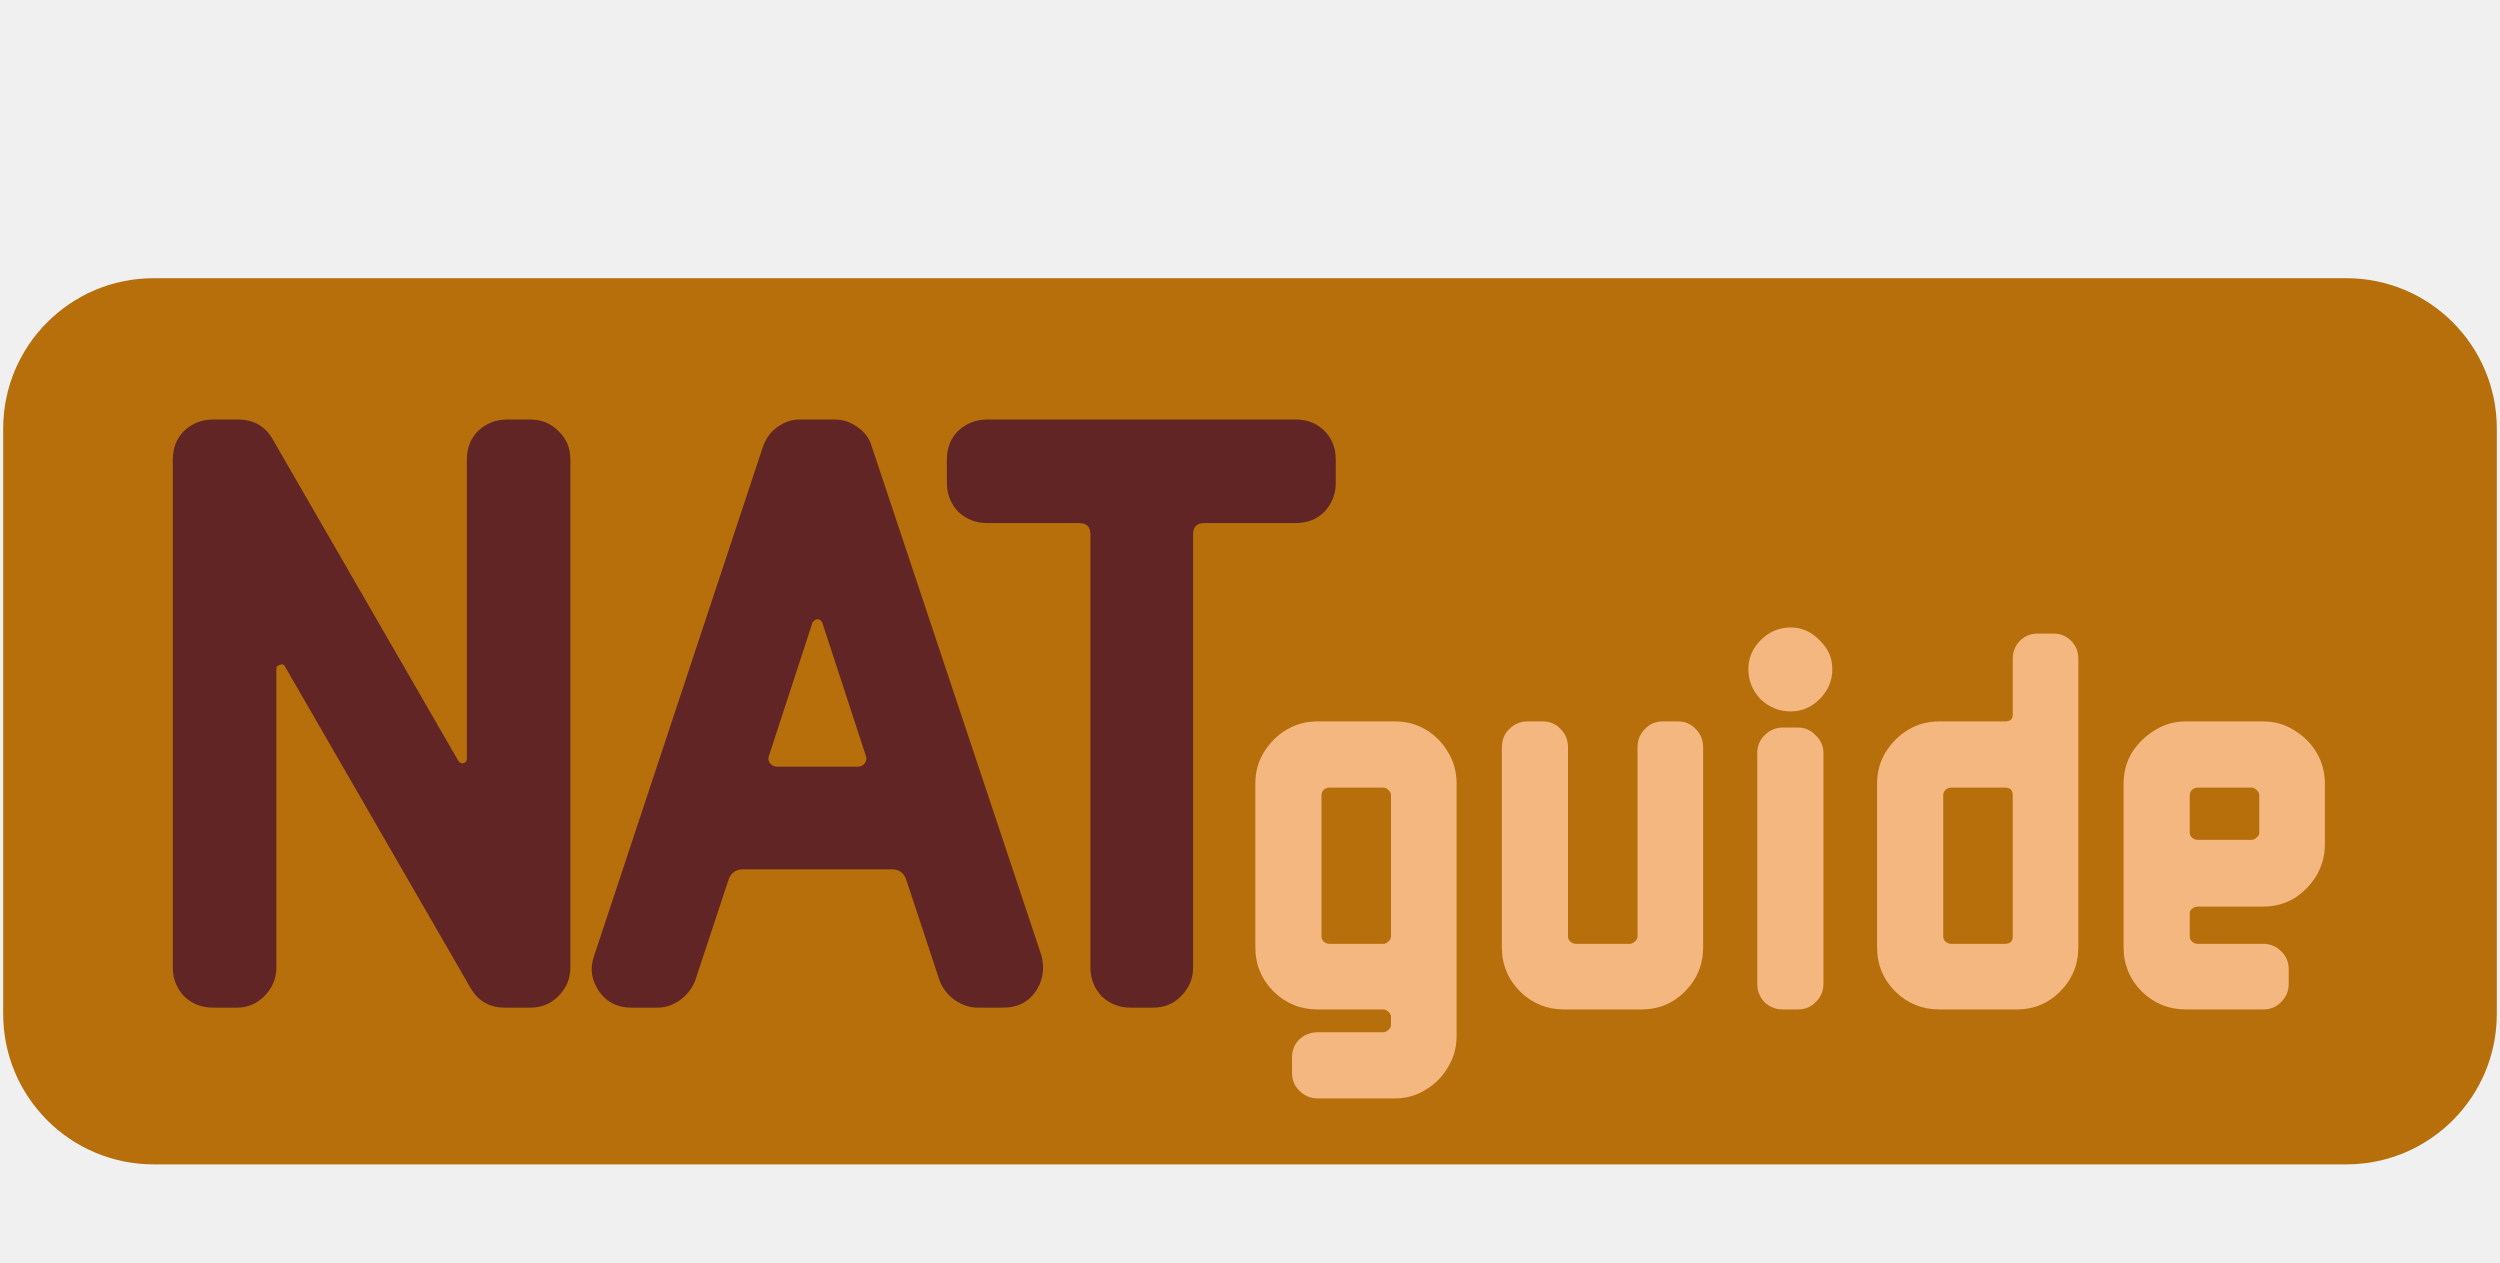
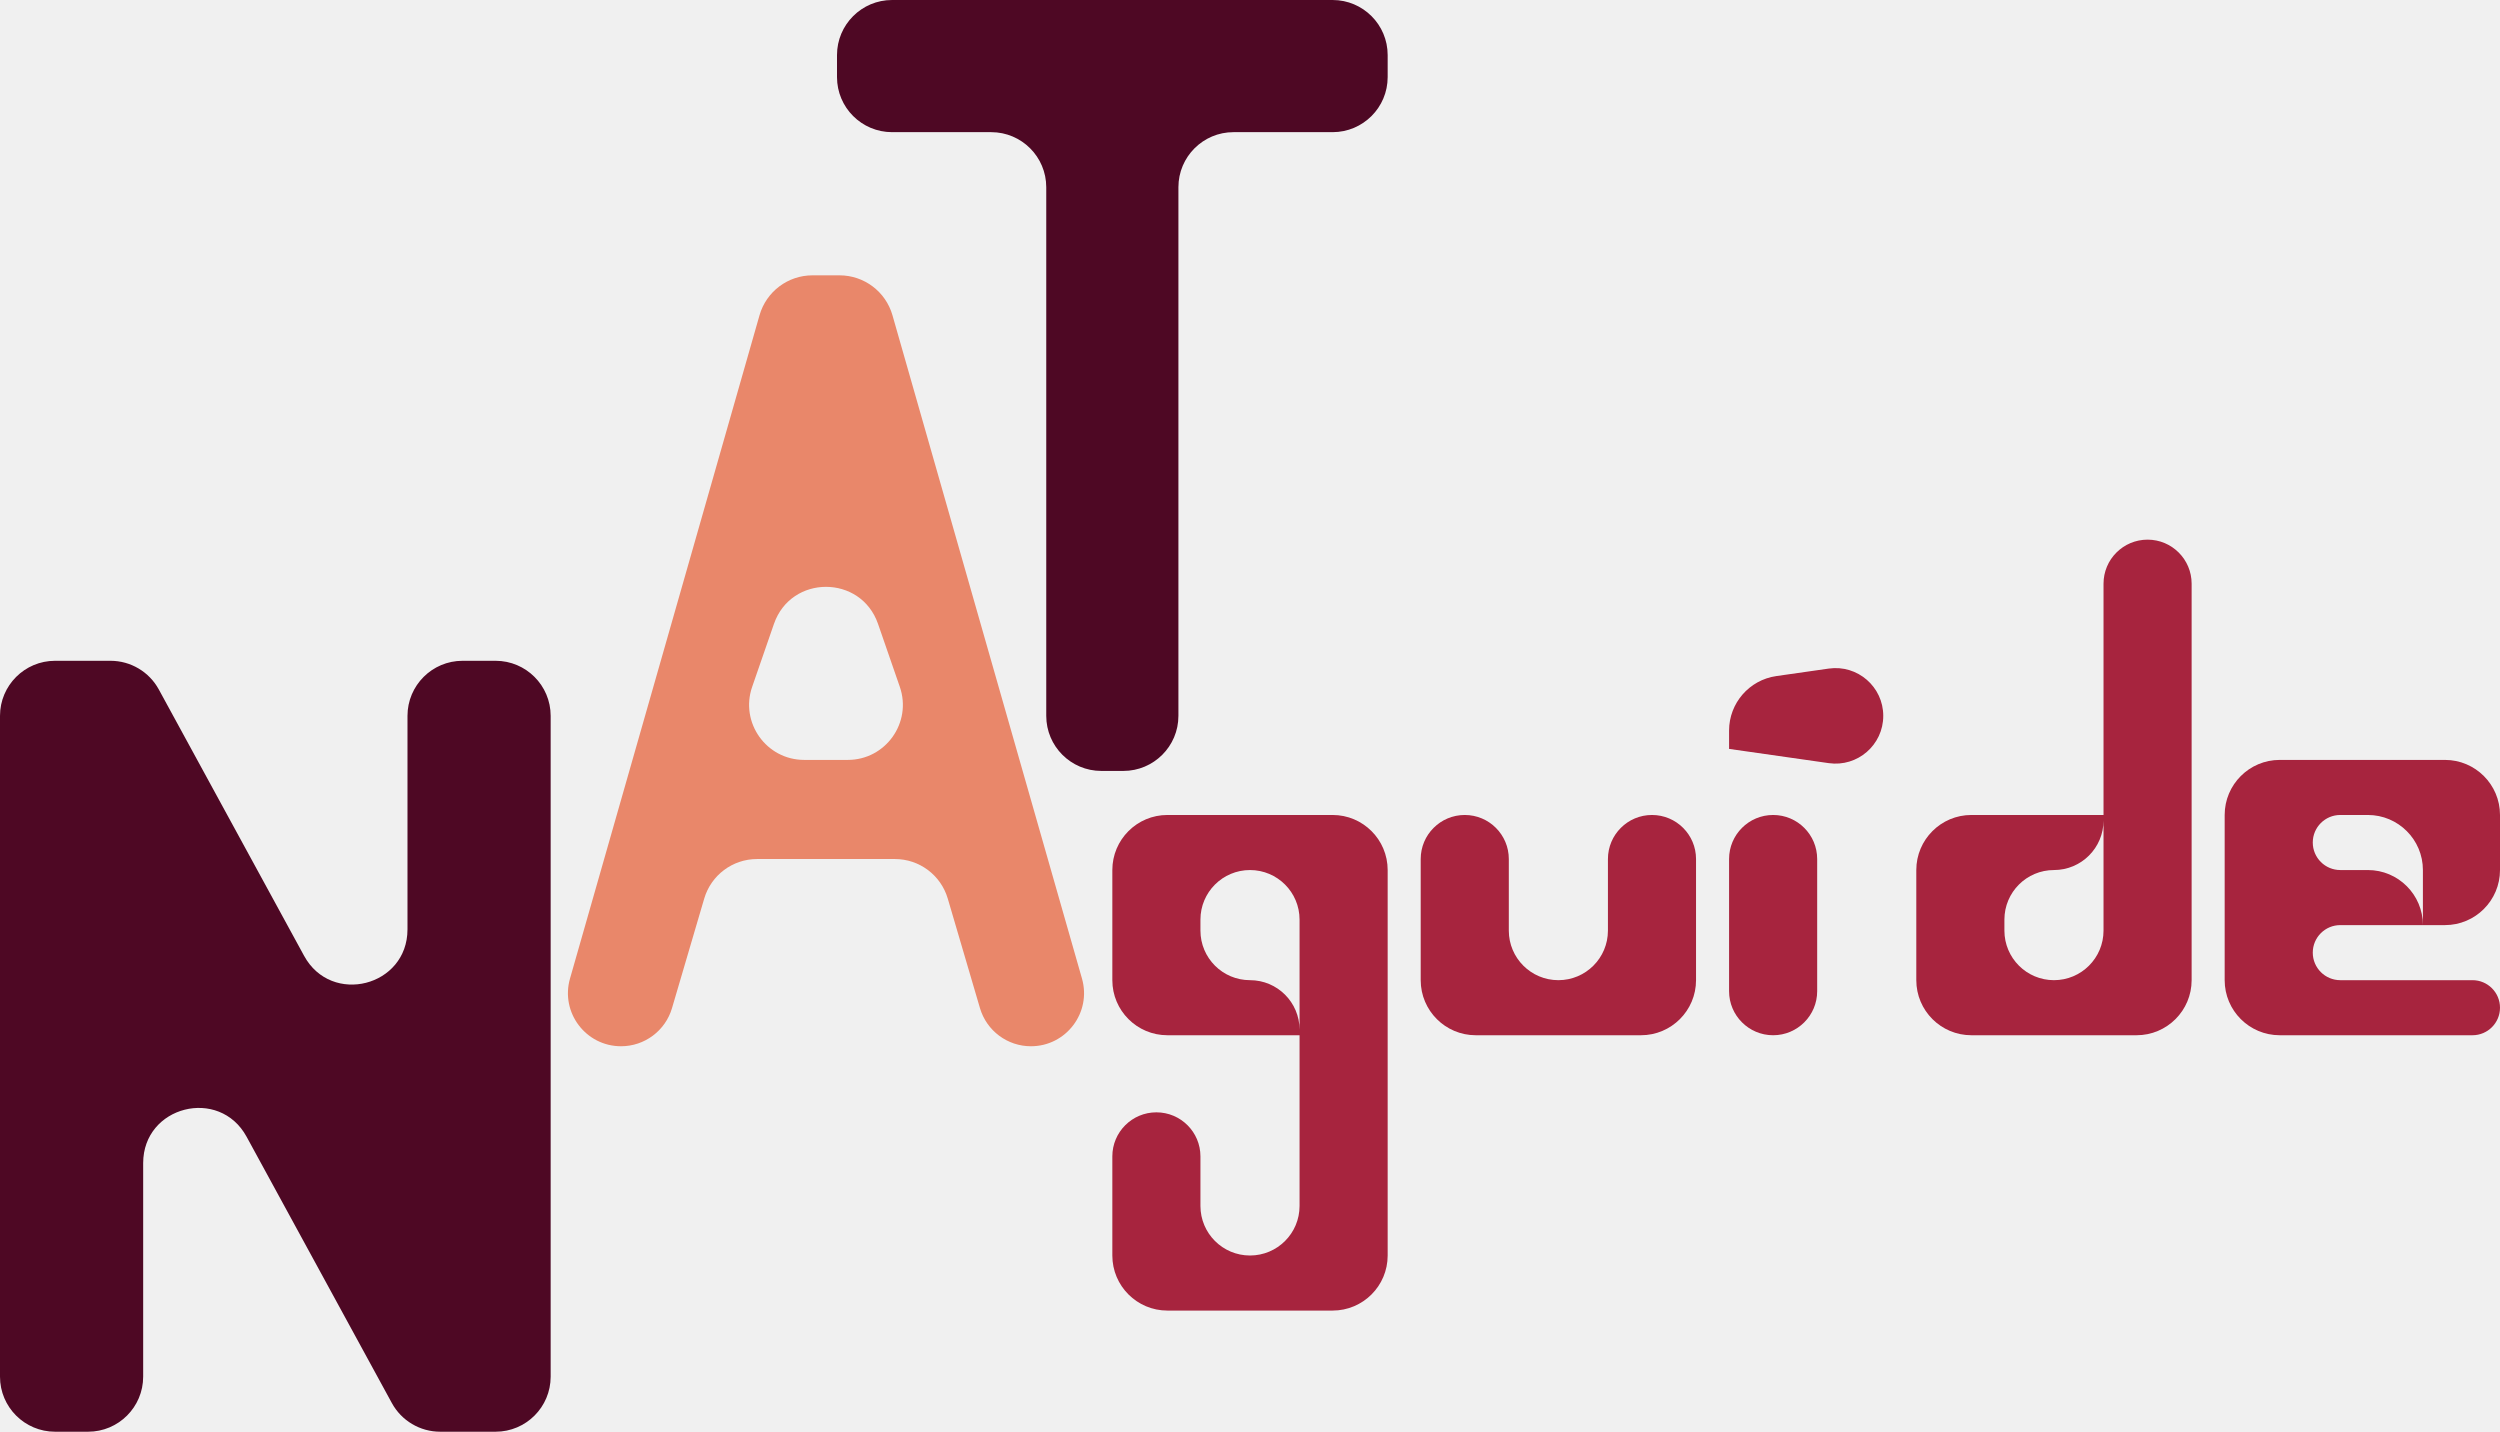
- <svg xmlns="http://www.w3.org/2000/svg" width="392" height="198" viewBox="0 0 392 198" fill="none">
-   <g clip-path="url(#clip0_32_68)">
-     <rect x="0.5" y="43.624" width="391" height="138.95" rx="23.587" fill="#B66F0B" />
-     <path d="M228.397 162.466C228.397 164.21 227.961 165.809 227.09 167.262C226.218 168.773 225.055 169.964 223.602 170.836C222.149 171.766 220.522 172.231 218.72 172.231H206.601C205.497 172.231 204.537 171.824 203.724 171.011C202.968 170.255 202.59 169.325 202.59 168.221V165.779C202.59 164.675 202.968 163.745 203.724 162.99C204.537 162.234 205.497 161.856 206.601 161.856H216.889C217.179 161.856 217.441 161.74 217.673 161.507C217.964 161.275 218.109 161.013 218.109 160.723V159.415C218.109 159.124 217.964 158.863 217.673 158.63C217.441 158.398 217.179 158.281 216.889 158.281H206.601C203.927 158.281 201.631 157.352 199.713 155.492C197.795 153.573 196.836 151.249 196.836 148.517V122.884C196.836 121.082 197.272 119.455 198.144 118.002C199.074 116.49 200.265 115.299 201.718 114.427C203.172 113.555 204.799 113.119 206.601 113.119H218.72C220.522 113.119 222.149 113.555 223.602 114.427C225.055 115.299 226.218 116.49 227.09 118.002C227.961 119.455 228.397 121.082 228.397 122.884V162.466ZM218.109 146.86V124.715C218.109 124.366 217.964 124.076 217.673 123.843C217.441 123.611 217.179 123.494 216.889 123.494H208.432C208.141 123.494 207.851 123.611 207.56 123.843C207.327 124.076 207.211 124.366 207.211 124.715V146.86C207.211 147.151 207.327 147.412 207.56 147.645C207.851 147.877 208.141 147.994 208.432 147.994H216.889C217.179 147.994 217.441 147.877 217.673 147.645C217.964 147.412 218.109 147.151 218.109 146.86ZM267.052 148.517C267.052 151.249 266.093 153.573 264.175 155.492C262.315 157.352 260.048 158.281 257.374 158.281H245.256C242.582 158.281 240.286 157.352 238.368 155.492C236.45 153.573 235.491 151.249 235.491 148.517V117.217C235.491 116.055 235.869 115.095 236.624 114.34C237.438 113.526 238.397 113.119 239.501 113.119H241.942C243.047 113.119 243.977 113.526 244.732 114.34C245.488 115.095 245.866 116.055 245.866 117.217V146.86C245.866 147.151 245.982 147.412 246.215 147.645C246.505 147.877 246.796 147.994 247.086 147.994H255.543C255.834 147.994 256.096 147.877 256.328 147.645C256.619 147.412 256.764 147.151 256.764 146.86V117.217C256.764 116.055 257.142 115.095 257.897 114.34C258.653 113.526 259.583 113.119 260.687 113.119H263.129C264.233 113.119 265.163 113.526 265.919 114.34C266.674 115.095 267.052 116.055 267.052 117.217V148.517ZM287.31 104.924C287.31 106.726 286.642 108.295 285.305 109.632C284.026 110.911 282.515 111.55 280.771 111.55C278.97 111.55 277.4 110.911 276.063 109.632C274.785 108.295 274.145 106.726 274.145 104.924C274.145 103.18 274.785 101.669 276.063 100.39C277.4 99.053 278.97 98.385 280.771 98.385C282.515 98.385 284.026 99.053 285.305 100.39C286.642 101.669 287.31 103.18 287.31 104.924ZM285.915 154.271C285.915 155.375 285.509 156.334 284.695 157.148C283.939 157.904 283.009 158.281 281.905 158.281H279.551C278.447 158.281 277.487 157.904 276.674 157.148C275.918 156.334 275.54 155.375 275.54 154.271V118.089C275.54 116.984 275.918 116.055 276.674 115.299C277.487 114.485 278.447 114.078 279.551 114.078H281.905C283.009 114.078 283.939 114.485 284.695 115.299C285.509 116.055 285.915 116.984 285.915 118.089V154.271ZM325.885 148.517C325.885 151.249 324.926 153.573 323.008 155.492C321.148 157.352 318.881 158.281 316.208 158.281H304.089C301.415 158.281 299.119 157.352 297.201 155.492C295.283 153.573 294.324 151.249 294.324 148.517V122.884C294.324 121.082 294.76 119.455 295.632 118.002C296.562 116.49 297.753 115.299 299.206 114.427C300.66 113.555 302.287 113.119 304.089 113.119H314.377C315.191 113.119 315.597 112.771 315.597 112.073V103.354C315.597 102.192 315.975 101.233 316.731 100.477C317.486 99.722 318.416 99.344 319.521 99.344H321.962C323.066 99.344 323.996 99.722 324.752 100.477C325.508 101.233 325.885 102.192 325.885 103.354V148.517ZM315.597 146.86V124.715C315.597 123.901 315.191 123.494 314.377 123.494H305.92C305.629 123.494 305.339 123.611 305.048 123.843C304.815 124.076 304.699 124.366 304.699 124.715V146.86C304.699 147.151 304.815 147.412 305.048 147.645C305.339 147.877 305.629 147.994 305.92 147.994H314.377C315.191 147.994 315.597 147.616 315.597 146.86ZM364.54 132.387C364.54 134.131 364.104 135.758 363.232 137.27C362.36 138.723 361.198 139.914 359.745 140.844C358.292 141.716 356.664 142.152 354.862 142.152H344.574C344.284 142.152 343.993 142.268 343.703 142.501C343.47 142.675 343.354 142.908 343.354 143.198V146.86C343.354 147.151 343.47 147.412 343.703 147.645C343.993 147.877 344.284 147.994 344.574 147.994H354.862C355.967 147.994 356.897 148.371 357.652 149.127C358.466 149.883 358.873 150.842 358.873 152.004V154.271C358.873 155.375 358.466 156.334 357.652 157.148C356.897 157.904 355.967 158.281 354.862 158.281H342.744C340.07 158.281 337.774 157.352 335.856 155.492C333.938 153.573 332.979 151.249 332.979 148.517V122.884C332.979 121.082 333.415 119.455 334.287 118.002C335.216 116.549 336.408 115.386 337.861 114.514C339.314 113.584 340.942 113.119 342.744 113.119H354.862C356.664 113.119 358.292 113.584 359.745 114.514C361.198 115.386 362.36 116.549 363.232 118.002C364.104 119.455 364.54 121.082 364.54 122.884V132.387ZM354.252 130.644V124.715C354.252 124.366 354.107 124.076 353.816 123.843C353.584 123.611 353.322 123.494 353.031 123.494H344.574C344.284 123.494 343.993 123.611 343.703 123.843C343.47 124.076 343.354 124.366 343.354 124.715V130.644C343.354 130.876 343.47 131.109 343.703 131.341C343.993 131.574 344.284 131.69 344.574 131.69H353.031C353.322 131.69 353.584 131.574 353.816 131.341C354.107 131.109 354.252 130.876 354.252 130.644Z" fill="#F5B780" />
-     <path d="M209.447 75.743C209.447 77.471 208.856 78.971 207.673 80.245C206.491 81.427 204.991 82.018 203.172 82.018H188.848C187.666 82.018 187.075 82.609 187.075 83.791V151.725C187.075 153.453 186.438 154.953 185.165 156.227C183.983 157.409 182.528 158 180.8 158H177.253C175.525 158 174.025 157.409 172.752 156.227C171.569 154.953 170.978 153.453 170.978 151.725V83.791C170.978 82.609 170.387 82.018 169.205 82.018H154.745C153.017 82.018 151.517 81.427 150.243 80.245C149.061 78.971 148.47 77.471 148.47 75.743V72.06C148.47 70.241 149.061 68.74 150.243 67.558C151.517 66.376 153.017 65.785 154.745 65.785H203.172C204.991 65.785 206.491 66.376 207.673 67.558C208.856 68.74 209.447 70.241 209.447 72.06V75.743Z" fill="#622525" />
-     <path d="M163.294 149.815C163.839 151.907 163.521 153.817 162.339 155.545C161.157 157.182 159.474 158 157.291 158H153.335C152.062 158 150.835 157.591 149.652 156.772C148.561 155.954 147.788 154.953 147.333 153.771L142.15 138.084C141.786 136.901 141.013 136.31 139.831 136.31H116.504C115.322 136.31 114.549 136.901 114.185 138.084L109.001 153.771C108.547 154.953 107.773 155.954 106.682 156.772C105.591 157.591 104.363 158 102.999 158H99.043C96.86 158 95.178 157.182 93.996 155.545C92.723 153.726 92.45 151.816 93.177 149.815L119.641 70.013C120.096 68.74 120.824 67.74 121.824 67.012C122.915 66.194 124.098 65.785 125.371 65.785H130.964C132.237 65.785 133.419 66.194 134.51 67.012C135.602 67.74 136.329 68.74 136.693 70.013L163.294 149.815ZM135.738 118.44L128.918 97.569C128.463 96.932 127.963 96.932 127.417 97.569L120.596 118.44C120.414 118.895 120.46 119.304 120.733 119.668C121.006 120.032 121.369 120.214 121.824 120.214H134.51C134.965 120.214 135.329 120.032 135.602 119.668C135.875 119.304 135.92 118.895 135.738 118.44Z" fill="#622525" />
-     <path d="M89.438 151.725C89.438 153.453 88.802 154.953 87.528 156.227C86.346 157.409 84.891 158 83.163 158H79.207C76.752 158 74.933 156.954 73.751 154.862L44.695 104.526C44.513 104.162 44.24 104.071 43.876 104.253C43.512 104.344 43.331 104.526 43.331 104.799V151.725C43.331 153.453 42.694 154.953 41.421 156.227C40.239 157.409 38.829 158 37.192 158H33.372C31.644 158 30.144 157.409 28.871 156.227C27.689 154.953 27.097 153.453 27.097 151.725V72.06C27.097 70.241 27.689 68.74 28.871 67.558C30.144 66.376 31.644 65.785 33.372 65.785H37.328C39.784 65.785 41.603 66.831 42.785 68.922L71.841 119.259C72.114 119.622 72.386 119.759 72.659 119.668C73.023 119.577 73.205 119.35 73.205 118.986V72.06C73.205 70.241 73.796 68.74 74.978 67.558C76.251 66.376 77.752 65.785 79.48 65.785H83.163C84.891 65.785 86.346 66.376 87.528 67.558C88.802 68.74 89.438 70.241 89.438 72.06V151.725Z" fill="#622525" />
+ <svg xmlns="http://www.w3.org/2000/svg" width="227" height="130" viewBox="0 0 227 130" fill="none">
+   <path d="M101 79C101 76.239 103.239 74 106 74H121C123.761 74 126 76.239 126 79V94V114C126 116.761 123.761 119 121 119H106C103.239 119 101 116.761 101 114V105C101 102.791 102.791 101 105 101C107.209 101 109 102.791 109 105V109.5C109 111.985 111.015 114 113.5 114C115.985 114 118 111.985 118 109.5V94V83.5C118 81.015 115.985 79 113.5 79C111.015 79 109 81.015 109 83.5V84.5C109 86.985 111.015 89 113.5 89C115.985 89 118 91.015 118 93.5V94H106C103.239 94 101 91.761 101 89V79Z" fill="#A7243E" />
+   <path d="M129 78C129 75.791 130.791 74 133 74C135.209 74 137 75.791 137 78V84.5C137 86.985 139.015 89 141.5 89C143.985 89 146 86.985 146 84.5V78C146 75.791 147.791 74 150 74C152.209 74 154 75.791 154 78V89C154 91.761 151.761 94 149 94H134C131.239 94 129 91.761 129 89V78Z" fill="#A7243E" />
+   <path d="M157 66.337C157 63.848 158.83 61.739 161.293 61.387L166.05 60.707C168.663 60.334 171 62.361 171 65C171 67.639 168.663 69.666 166.05 69.293L157 68L161 74C163.209 74 165 75.791 165 78V90C165 92.209 163.209 94 161 94C158.791 94 157 92.209 157 90V78C157 75.791 158.791 74 161 74L157 68V66.337Z" fill="#A7243E" />
+   <path d="M191 53C191 50.791 192.791 49 195 49C197.209 49 199 50.791 199 53V89C199 91.761 196.761 94 194 94H179C176.239 94 174 91.761 174 89V79C174 76.239 176.239 74 179 74H191V74.5C191 76.985 188.985 79 186.5 79C184.015 79 182 81.015 182 83.5V84.5C182 86.985 184.015 89 186.5 89C188.985 89 191 86.985 191 84.5V74V53Z" fill="#A7243E" />
+   <path d="M202 74C202 71.239 204.239 69 207 69H222C224.761 69 227 71.239 227 74V79C227 81.761 224.761 84 222 84H220V79C220 76.239 217.761 74 215 74H212.5C211.119 74 210 75.119 210 76.5C210 77.881 211.119 79 212.5 79H215C217.761 79 220 81.239 220 84H212.5C211.119 84 210 85.119 210 86.5C210 87.881 211.119 89 212.5 89H224.5C225.881 89 227 90.119 227 91.5C227 92.881 225.881 94 224.5 94H207C204.239 94 202 91.761 202 89V74Z" fill="#A7243E" />
+   <g clip-path="url(#clip0_459_996)">
+     <path d="M0 65C0 62.239 2.239 60 5 60H10.032C11.862 60 13.545 60.999 14.421 62.606L27.61 86.786C30.091 91.334 37 89.572 37 84.392V65C37 62.239 39.239 60 42 60H45C47.761 60 50 62.239 50 65V125C50 127.761 47.761 130 45 130H39.968C38.138 130 36.455 129.001 35.579 127.394L22.39 103.214C19.909 98.666 13 100.428 13 105.608V125C13 127.761 10.761 130 8 130H5C2.239 130 0 127.761 0 125V65Z" fill="#4E0824" />
+     <path d="M68.964 28.626C69.577 26.48 71.539 25 73.772 25H76.228C78.461 25 80.423 26.48 81.036 28.626L98.244 88.854C99.124 91.934 96.811 95 93.608 95C91.469 95 89.585 93.591 88.982 91.539L86.056 81.589C85.43 79.461 83.477 78 81.259 78H75V69H76.978C80.415 69 82.827 65.612 81.703 62.364L79.725 56.65C78.172 52.164 71.828 52.164 70.275 56.65L68.297 62.364C67.173 65.612 69.585 69 73.022 69H75V78H68.741C66.523 78 64.57 79.461 63.944 81.589L61.018 91.539C60.414 93.591 58.531 95 56.392 95C53.189 95 50.876 91.934 51.756 88.854L68.964 28.626Z" fill="#E9876A" />
+     <path d="M76 5C76 2.239 78.239 0 81 0H121C123.761 0 126 2.239 126 5V7C126 9.761 123.761 12 121 12H112C109.239 12 107 14.239 107 17V65C107 67.761 104.761 70 102 70H100C97.239 70 95 67.761 95 65V17C95 14.239 92.761 12 90 12H81C78.239 12 76 9.761 76 7V5Z" fill="#4E0824" />
  </g>
  <defs>
-     <clipPath id="clip0_32_68">
-       <rect width="391" height="197.116" fill="white" transform="translate(0.5)" />
+     <clipPath id="clip0_459_996">
+       <rect width="126" height="130" fill="white" />
    </clipPath>
  </defs>
</svg>
